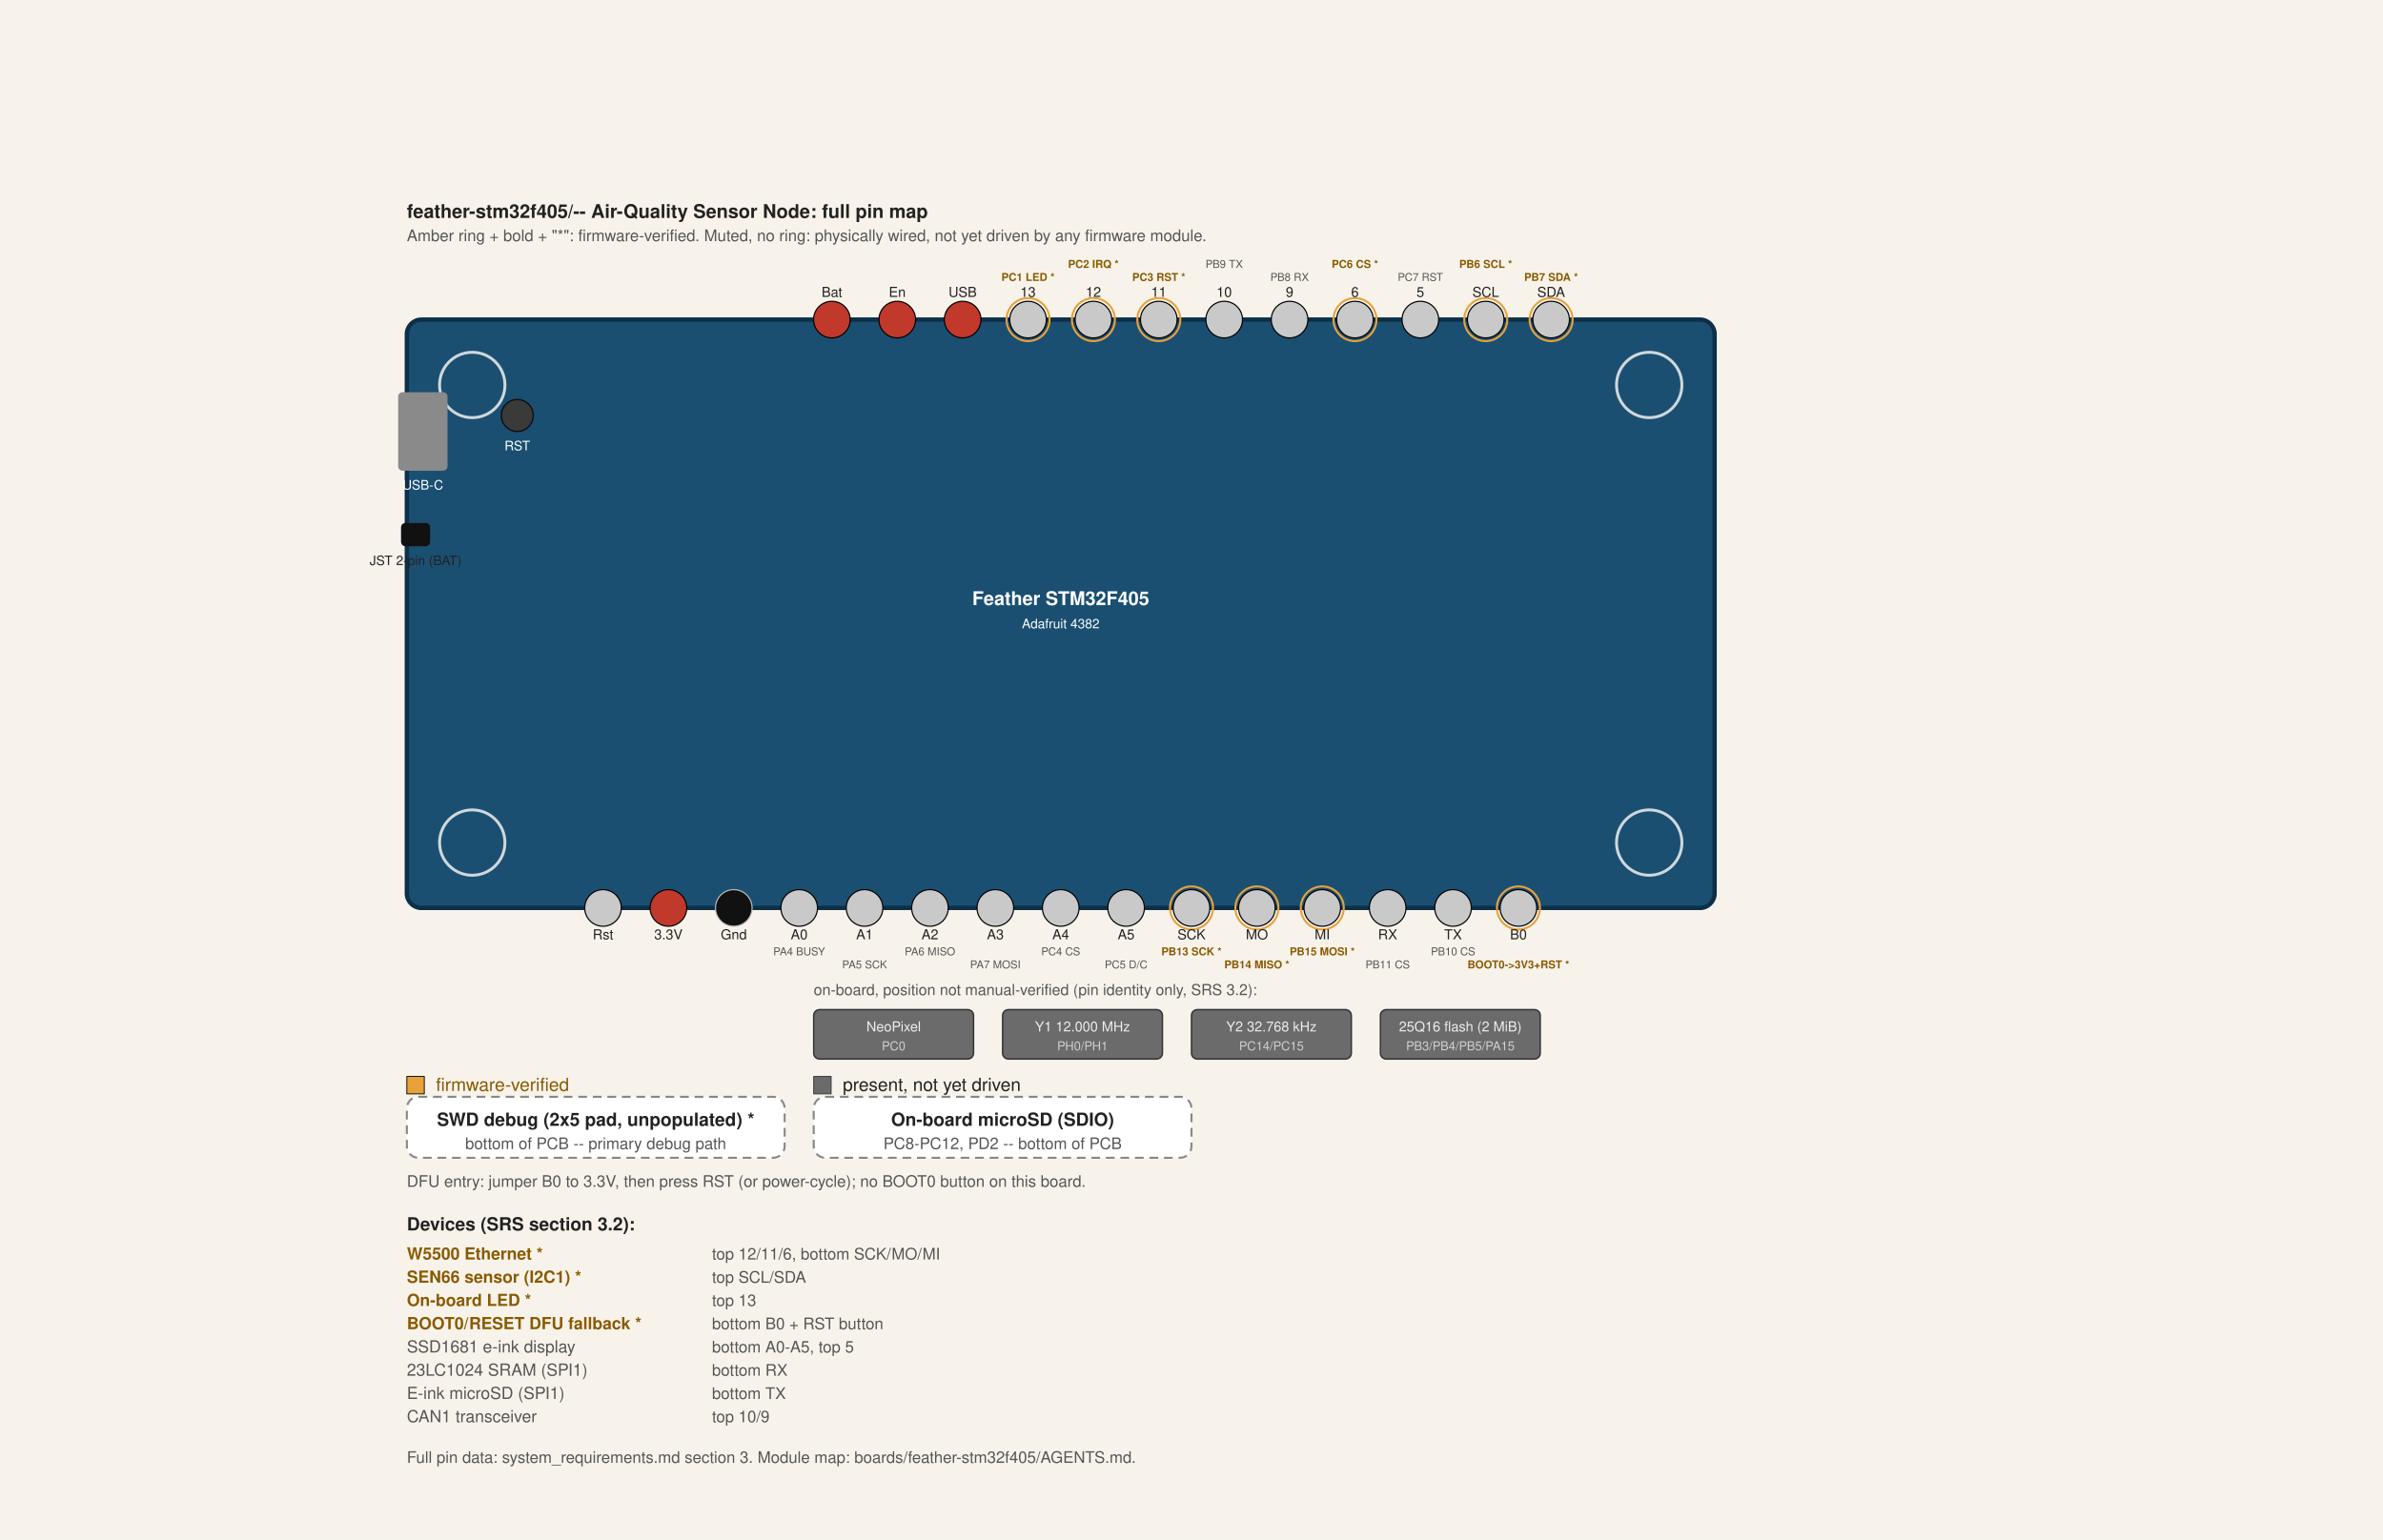
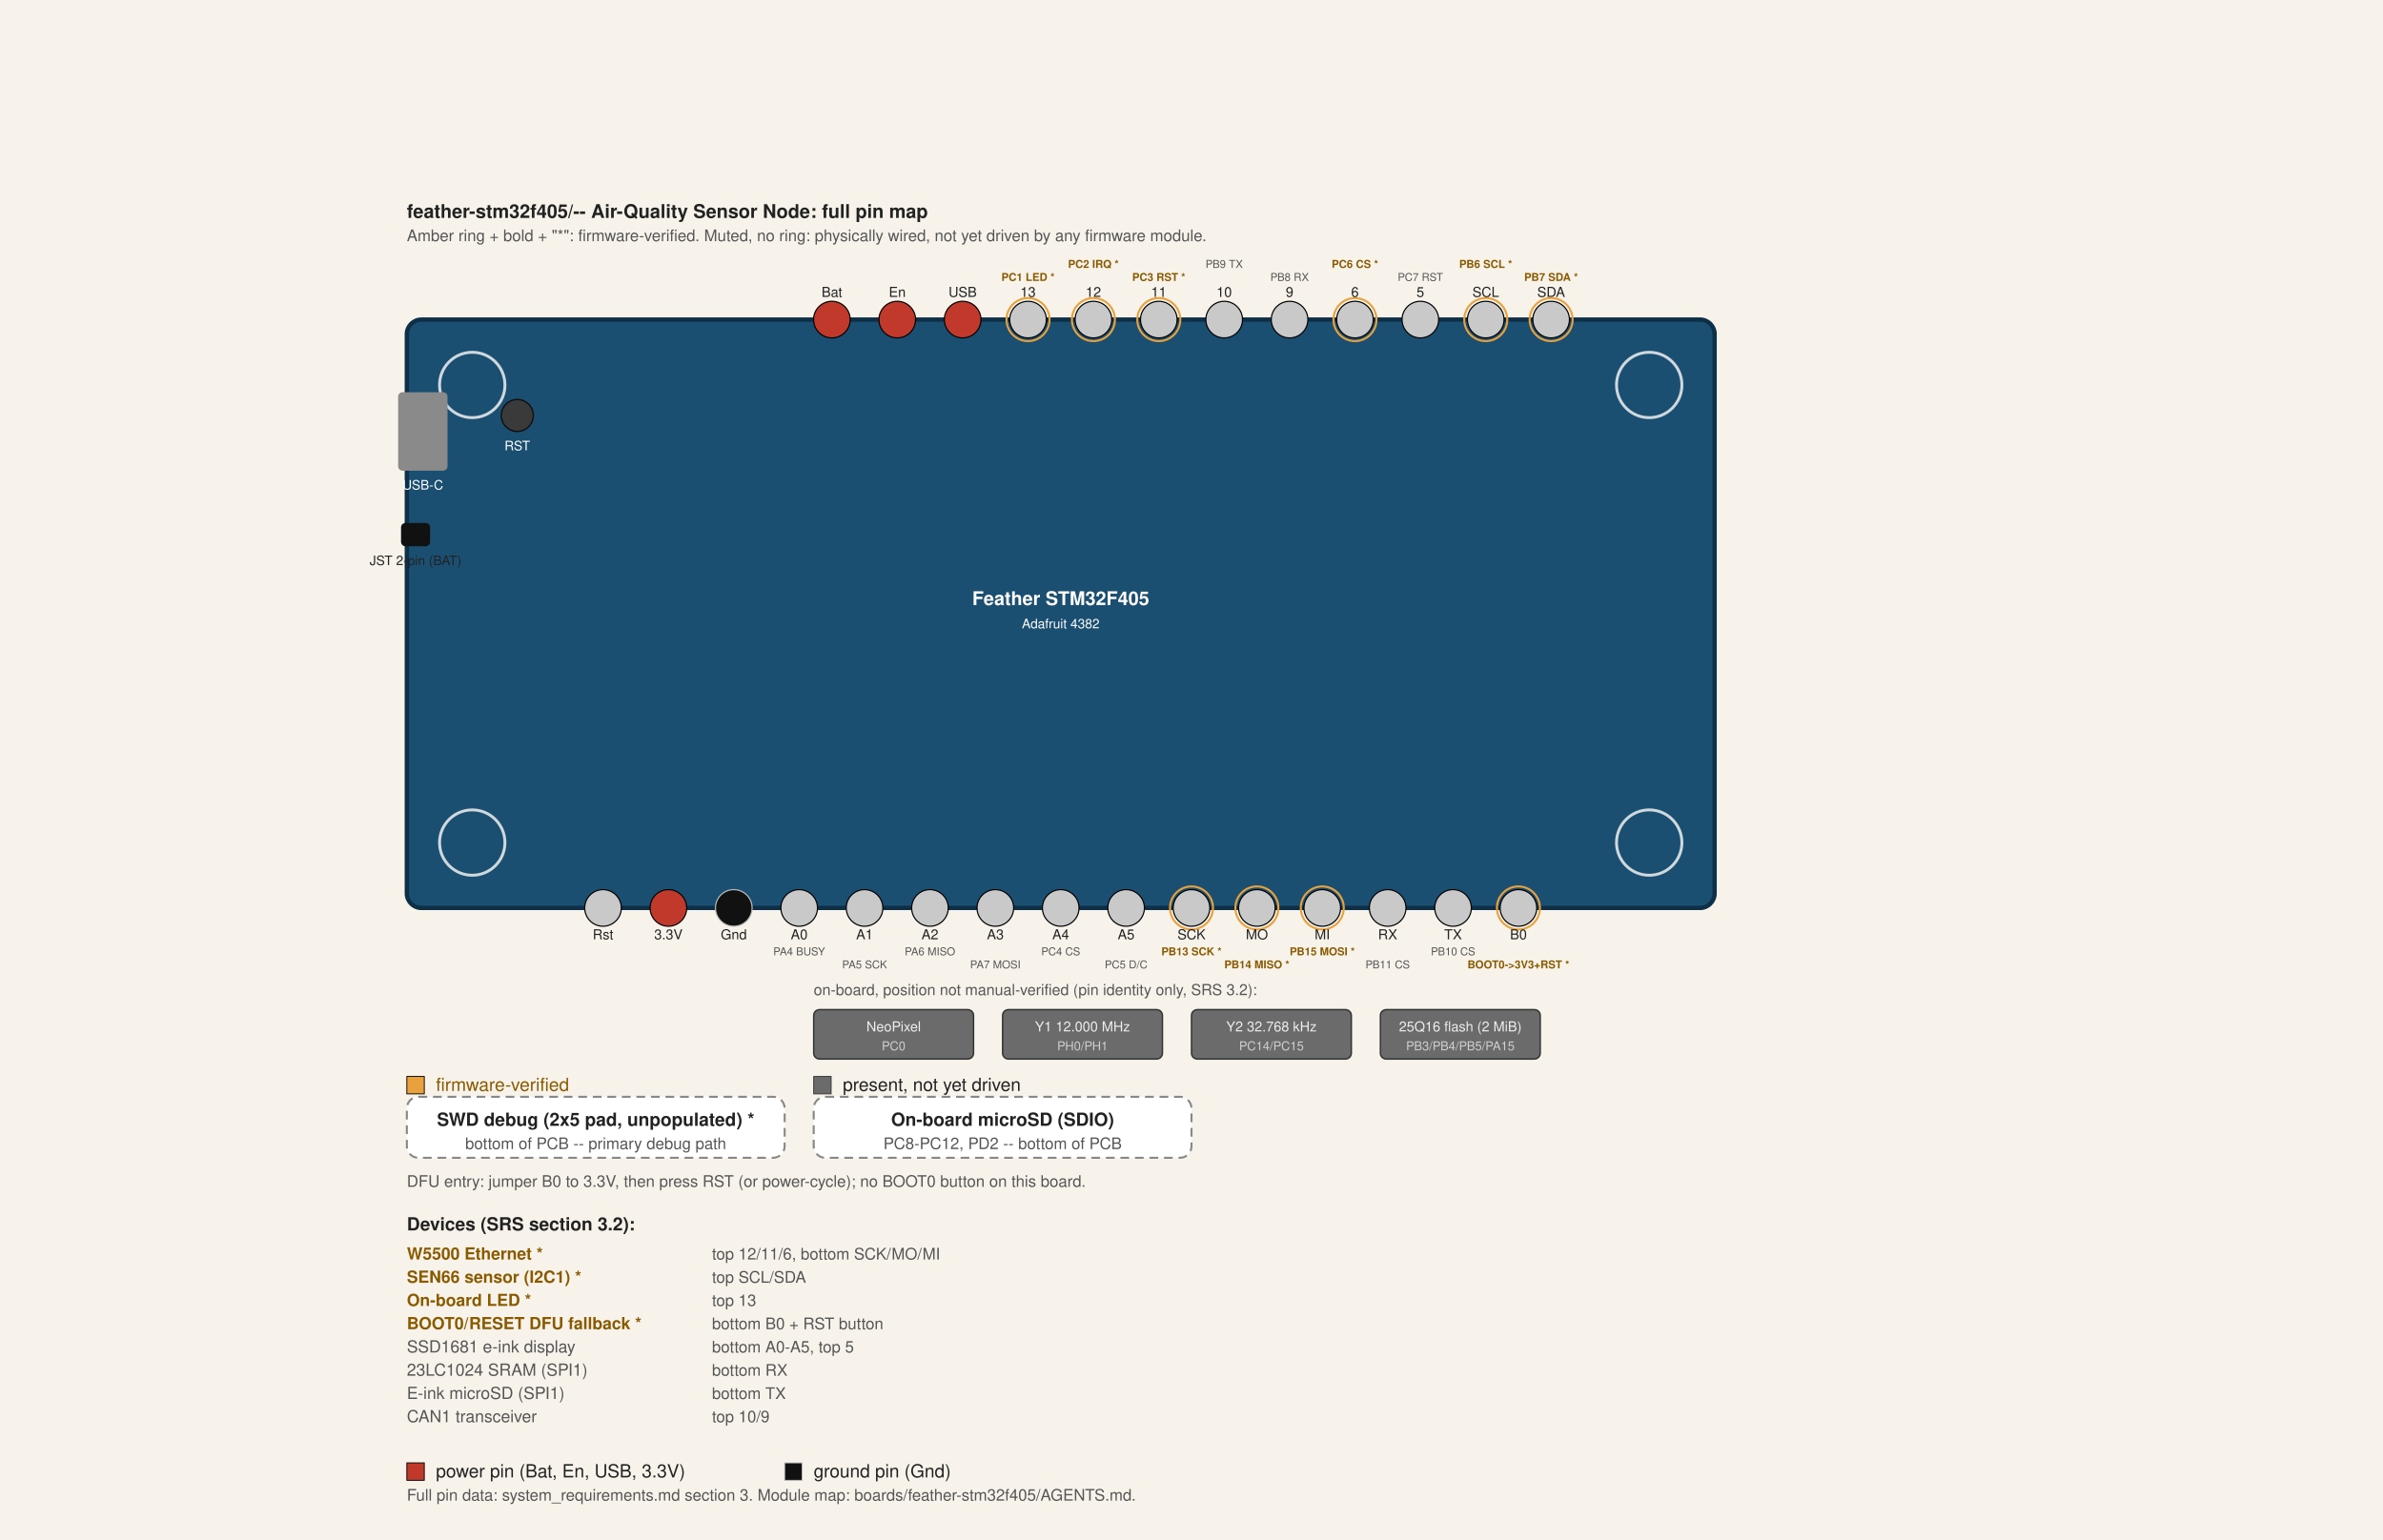
<svg xmlns="http://www.w3.org/2000/svg" viewBox="0 0 1640 1060" font-family="Helvetica, Arial, sans-serif">
  <rect x="0" y="0" width="1640" height="1060" fill="#f7f3eb" />
  <rect x="280" y="220" width="900" height="405" rx="10" fill="#1B4F72" stroke="#0d2f47" stroke-width="3" />
  <circle cx="325.0" cy="265.0" r="22.5" fill="none" stroke="#cfd8dc" stroke-width="2" />
  <circle cx="325.0" cy="580.0" r="22.5" fill="none" stroke="#cfd8dc" stroke-width="2" />
  <circle cx="1135.0" cy="265.0" r="22.5" fill="none" stroke="#cfd8dc" stroke-width="2" />
  <circle cx="1135.0" cy="580.0" r="22.5" fill="none" stroke="#cfd8dc" stroke-width="2" />
  <text x="730" y="416.5" font-size="13" fill="#ffffff" text-anchor="middle" font-weight="bold">Feather STM32F405</text>
  <text x="730" y="432.5" font-size="9" fill="#ffffff" text-anchor="middle">Adafruit 4382</text>
  <circle cx="572.5" cy="220" r="12.6" fill="#c0392b" stroke="#000" stroke-width="0.8" />
  <text x="572.5" y="204.4" font-size="9.5" fill="#222222" text-anchor="middle">Bat</text>
  <circle cx="617.5" cy="220" r="12.6" fill="#c0392b" stroke="#000" stroke-width="0.8" />
  <text x="617.5" y="204.4" font-size="9.5" fill="#222222" text-anchor="middle">En</text>
  <circle cx="662.5" cy="220" r="12.6" fill="#c0392b" stroke="#000" stroke-width="0.8" />
  <text x="662.5" y="204.4" font-size="9.5" fill="#222222" text-anchor="middle">USB</text>
  <circle cx="707.5" cy="220" r="12.6" fill="#c9c9c9" stroke="#000" stroke-width="0.8" />
  <circle cx="707.5" cy="220" r="14.8" fill="none" stroke="#e8a13d" stroke-width="1.4" />
  <text x="707.5" y="204.4" font-size="9.5" fill="#222222" text-anchor="middle">13</text>
  <text x="707.5" y="193.4" font-size="7.5" fill="#8a5a00" font-weight="bold" text-anchor="middle">PC1 LED *</text>
  <circle cx="752.5" cy="220" r="12.6" fill="#c9c9c9" stroke="#000" stroke-width="0.8" />
  <circle cx="752.5" cy="220" r="14.8" fill="none" stroke="#e8a13d" stroke-width="1.4" />
  <text x="752.5" y="204.4" font-size="9.5" fill="#222222" text-anchor="middle">12</text>
  <text x="752.5" y="184.4" font-size="7.5" fill="#8a5a00" font-weight="bold" text-anchor="middle">PC2 IRQ *</text>
  <circle cx="797.5" cy="220" r="12.6" fill="#c9c9c9" stroke="#000" stroke-width="0.8" />
  <circle cx="797.5" cy="220" r="14.8" fill="none" stroke="#e8a13d" stroke-width="1.4" />
  <text x="797.5" y="204.4" font-size="9.5" fill="#222222" text-anchor="middle">11</text>
  <text x="797.5" y="193.4" font-size="7.5" fill="#8a5a00" font-weight="bold" text-anchor="middle">PC3 RST *</text>
  <circle cx="842.5" cy="220" r="12.6" fill="#c9c9c9" stroke="#000" stroke-width="0.8" />
  <text x="842.5" y="204.4" font-size="9.5" fill="#222222" text-anchor="middle">10</text>
  <text x="842.5" y="184.4" font-size="7.5" fill="#555555" text-anchor="middle">PB9 TX</text>
  <circle cx="887.5" cy="220" r="12.6" fill="#c9c9c9" stroke="#000" stroke-width="0.8" />
  <text x="887.5" y="204.4" font-size="9.5" fill="#222222" text-anchor="middle">9</text>
  <text x="887.5" y="193.4" font-size="7.5" fill="#555555" text-anchor="middle">PB8 RX</text>
  <circle cx="932.5" cy="220" r="12.6" fill="#c9c9c9" stroke="#000" stroke-width="0.8" />
  <circle cx="932.5" cy="220" r="14.8" fill="none" stroke="#e8a13d" stroke-width="1.4" />
  <text x="932.5" y="204.4" font-size="9.5" fill="#222222" text-anchor="middle">6</text>
  <text x="932.5" y="184.4" font-size="7.5" fill="#8a5a00" font-weight="bold" text-anchor="middle">PC6 CS *</text>
  <circle cx="977.5" cy="220" r="12.6" fill="#c9c9c9" stroke="#000" stroke-width="0.8" />
  <text x="977.5" y="204.4" font-size="9.5" fill="#222222" text-anchor="middle">5</text>
  <text x="977.5" y="193.4" font-size="7.5" fill="#555555" text-anchor="middle">PC7 RST</text>
  <circle cx="1022.5" cy="220" r="12.6" fill="#c9c9c9" stroke="#000" stroke-width="0.8" />
  <circle cx="1022.5" cy="220" r="14.8" fill="none" stroke="#e8a13d" stroke-width="1.4" />
  <text x="1022.5" y="204.4" font-size="9.5" fill="#222222" text-anchor="middle">SCL</text>
  <text x="1022.5" y="184.4" font-size="7.5" fill="#8a5a00" font-weight="bold" text-anchor="middle">PB6 SCL *</text>
  <circle cx="1067.5" cy="220" r="12.6" fill="#c9c9c9" stroke="#000" stroke-width="0.8" />
  <circle cx="1067.5" cy="220" r="14.8" fill="none" stroke="#e8a13d" stroke-width="1.4" />
  <text x="1067.5" y="204.4" font-size="9.5" fill="#222222" text-anchor="middle">SDA</text>
  <text x="1067.5" y="193.4" font-size="7.5" fill="#8a5a00" font-weight="bold" text-anchor="middle">PB7 SDA *</text>
  <circle cx="415.0" cy="625" r="12.6" fill="#c9c9c9" stroke="#000" stroke-width="0.8" />
  <text x="415.0" y="646.6" font-size="9.5" fill="#222222" text-anchor="middle">Rst</text>
  <circle cx="460.0" cy="625" r="12.6" fill="#c0392b" stroke="#000" stroke-width="0.8" />
  <text x="460.0" y="646.6" font-size="9.5" fill="#222222" text-anchor="middle">3.3V</text>
  <circle cx="505.0" cy="625" r="12.6" fill="#111111" stroke="#bbbbbb" stroke-width="0.8" />
  <text x="505.0" y="646.6" font-size="9.5" fill="#222222" text-anchor="middle">Gnd</text>
  <circle cx="550.0" cy="625" r="12.6" fill="#c9c9c9" stroke="#000" stroke-width="0.8" />
  <text x="550.0" y="646.6" font-size="9.5" fill="#222222" text-anchor="middle">A0</text>
  <text x="550.0" y="657.6" font-size="7.5" fill="#555555" text-anchor="middle">PA4 BUSY</text>
  <circle cx="595.0" cy="625" r="12.6" fill="#c9c9c9" stroke="#000" stroke-width="0.8" />
  <text x="595.0" y="646.6" font-size="9.5" fill="#222222" text-anchor="middle">A1</text>
  <text x="595.0" y="666.6" font-size="7.5" fill="#555555" text-anchor="middle">PA5 SCK</text>
  <circle cx="640.0" cy="625" r="12.6" fill="#c9c9c9" stroke="#000" stroke-width="0.8" />
  <text x="640.0" y="646.6" font-size="9.5" fill="#222222" text-anchor="middle">A2</text>
  <text x="640.0" y="657.6" font-size="7.5" fill="#555555" text-anchor="middle">PA6 MISO</text>
  <circle cx="685.0" cy="625" r="12.6" fill="#c9c9c9" stroke="#000" stroke-width="0.8" />
  <text x="685.0" y="646.6" font-size="9.5" fill="#222222" text-anchor="middle">A3</text>
  <text x="685.0" y="666.6" font-size="7.5" fill="#555555" text-anchor="middle">PA7 MOSI</text>
  <circle cx="730.0" cy="625" r="12.6" fill="#c9c9c9" stroke="#000" stroke-width="0.8" />
  <text x="730.0" y="646.6" font-size="9.5" fill="#222222" text-anchor="middle">A4</text>
  <text x="730.0" y="657.6" font-size="7.5" fill="#555555" text-anchor="middle">PC4 CS</text>
  <circle cx="775.0" cy="625" r="12.6" fill="#c9c9c9" stroke="#000" stroke-width="0.8" />
  <text x="775.0" y="646.6" font-size="9.5" fill="#222222" text-anchor="middle">A5</text>
  <text x="775.0" y="666.6" font-size="7.5" fill="#555555" text-anchor="middle">PC5 D/C</text>
  <circle cx="820.0" cy="625" r="12.6" fill="#c9c9c9" stroke="#000" stroke-width="0.8" />
  <circle cx="820.0" cy="625" r="14.8" fill="none" stroke="#e8a13d" stroke-width="1.4" />
  <text x="820.0" y="646.6" font-size="9.5" fill="#222222" text-anchor="middle">SCK</text>
  <text x="820.0" y="657.6" font-size="7.5" fill="#8a5a00" font-weight="bold" text-anchor="middle">PB13 SCK *</text>
  <circle cx="865.0" cy="625" r="12.6" fill="#c9c9c9" stroke="#000" stroke-width="0.8" />
  <circle cx="865.0" cy="625" r="14.8" fill="none" stroke="#e8a13d" stroke-width="1.4" />
  <text x="865.0" y="646.6" font-size="9.5" fill="#222222" text-anchor="middle">MO</text>
  <text x="865.0" y="666.6" font-size="7.5" fill="#8a5a00" font-weight="bold" text-anchor="middle">PB14 MISO *</text>
  <circle cx="910.0" cy="625" r="12.6" fill="#c9c9c9" stroke="#000" stroke-width="0.8" />
  <circle cx="910.0" cy="625" r="14.8" fill="none" stroke="#e8a13d" stroke-width="1.4" />
  <text x="910.0" y="646.6" font-size="9.5" fill="#222222" text-anchor="middle">MI</text>
  <text x="910.0" y="657.6" font-size="7.5" fill="#8a5a00" font-weight="bold" text-anchor="middle">PB15 MOSI *</text>
  <circle cx="955.0" cy="625" r="12.6" fill="#c9c9c9" stroke="#000" stroke-width="0.8" />
  <text x="955.0" y="646.6" font-size="9.5" fill="#222222" text-anchor="middle">RX</text>
  <text x="955.0" y="666.6" font-size="7.5" fill="#555555" text-anchor="middle">PB11 CS</text>
  <circle cx="1000.0" cy="625" r="12.6" fill="#c9c9c9" stroke="#000" stroke-width="0.8" />
  <text x="1000.0" y="646.6" font-size="9.5" fill="#222222" text-anchor="middle">TX</text>
  <text x="1000.0" y="657.6" font-size="7.5" fill="#555555" text-anchor="middle">PB10 CS</text>
  <circle cx="1045.0" cy="625" r="12.6" fill="#c9c9c9" stroke="#000" stroke-width="0.8" />
  <circle cx="1045.0" cy="625" r="14.8" fill="none" stroke="#e8a13d" stroke-width="1.4" />
  <text x="1045.0" y="646.6" font-size="9.5" fill="#222222" text-anchor="middle">B0</text>
  <text x="1045.0" y="666.6" font-size="7.5" fill="#8a5a00" font-weight="bold" text-anchor="middle">BOOT0-&gt;3V3+RST *</text>
  <rect x="274" y="270" width="34" height="54" rx="3" fill="#8a8a8a" />
  <text x="291.0" y="337" font-size="9" fill="#ffffff" text-anchor="middle">USB-C</text>
  <rect x="276" y="360" width="20" height="16" rx="3" fill="#111111" />
  <text x="286.0" y="389" font-size="9" fill="#222222" text-anchor="middle">JST 2-pin (BAT)</text>
  <circle cx="356" cy="286" r="11" fill="#3a3a3a" stroke="#111" />
  <text x="356" y="310" font-size="9" fill="#ffffff" text-anchor="middle">RST</text>
  <text x="280" y="150" font-size="13" fill="#222222" font-weight="bold">feather-stm32f405/-- Air-Quality Sensor Node: full pin map</text>
  <text x="280" y="166" font-size="11" fill="#555555">Amber ring + bold + "*": firmware-verified.  Muted, no ring: physically wired, not yet driven by any firmware module.</text>
  <text x="560" y="685" font-size="10.5" fill="#555555">on-board, position not manual-verified (pin identity only, SRS 3.2):</text>
  <rect x="560" y="695" width="110" height="34" rx="4" fill="#6b6b6b" stroke="#333" stroke-width="1" />
  <text x="615" y="710" font-size="9.5" fill="#eeeeee" text-anchor="middle">NeoPixel</text>
  <text x="615" y="723" font-size="8.5" fill="#cfcfcf" text-anchor="middle">PC0</text>
  <rect x="690" y="695" width="110" height="34" rx="4" fill="#6b6b6b" stroke="#333" stroke-width="1" />
  <text x="745" y="710" font-size="9.5" fill="#eeeeee" text-anchor="middle">Y1 12.000 MHz</text>
  <text x="745" y="723" font-size="8.5" fill="#cfcfcf" text-anchor="middle">PH0/PH1</text>
  <rect x="820" y="695" width="110" height="34" rx="4" fill="#6b6b6b" stroke="#333" stroke-width="1" />
  <text x="875" y="710" font-size="9.5" fill="#eeeeee" text-anchor="middle">Y2 32.768 kHz</text>
  <text x="875" y="723" font-size="8.5" fill="#cfcfcf" text-anchor="middle">PC14/PC15</text>
  <rect x="950" y="695" width="110" height="34" rx="4" fill="#6b6b6b" stroke="#333" stroke-width="1" />
  <text x="1005" y="710" font-size="9.5" fill="#eeeeee" text-anchor="middle">25Q16 flash (2 MiB)</text>
  <text x="1005" y="723" font-size="8.5" fill="#cfcfcf" text-anchor="middle">PB3/PB4/PB5/PA15</text>
  <rect x="280" y="741" width="12" height="12" fill="#e8a13d" stroke="#000" stroke-width="0.6" />
  <text x="300" y="751" font-size="12.5" fill="#8a5a00">firmware-verified</text>
  <rect x="280" y="755" width="260" height="42" rx="8" fill="#ffffff" stroke="#888888" stroke-width="1.4" stroke-dasharray="6 4" />
  <text x="410.0" y="775" font-size="12.5" fill="#222222" font-weight="bold" text-anchor="middle">SWD debug (2x5 pad, unpopulated) *</text>
  <text x="410.0" y="791" font-size="11" fill="#555555" text-anchor="middle">bottom of PCB -- primary debug path</text>
  <rect x="560" y="741" width="12" height="12" fill="#6b6b6b" stroke="#333" stroke-width="0.6" />
  <text x="580" y="751" font-size="12.5" fill="#222222">present, not yet driven</text>
  <rect x="560" y="755" width="260" height="42" rx="8" fill="#ffffff" stroke="#888888" stroke-width="1.4" stroke-dasharray="6 4" />
  <text x="690.0" y="775" font-size="12.5" fill="#222222" font-weight="bold" text-anchor="middle">On-board microSD (SDIO)</text>
  <text x="690.0" y="791" font-size="11" fill="#555555" text-anchor="middle">PC8-PC12, PD2 -- bottom of PCB</text>
  <text x="280" y="817" font-size="11" fill="#555555">DFU entry: jumper B0 to 3.3V, then press RST (or power-cycle); no BOOT0 button on this board.</text>
  <text x="280" y="847" font-size="12.5" fill="#222222" font-weight="bold">Devices (SRS section 3.2):</text>
  <text x="280" y="867" font-size="11.5" fill="#8a5a00" font-weight="bold">W5500 Ethernet *</text>
  <text x="490" y="867" font-size="11" fill="#555555">top 12/11/6, bottom SCK/MO/MI</text>
  <text x="280" y="883" font-size="11.5" fill="#8a5a00" font-weight="bold">SEN66 sensor (I2C1) *</text>
  <text x="490" y="883" font-size="11" fill="#555555">top SCL/SDA</text>
  <text x="280" y="899" font-size="11.5" fill="#8a5a00" font-weight="bold">On-board LED *</text>
  <text x="490" y="899" font-size="11" fill="#555555">top 13</text>
  <text x="280" y="915" font-size="11.5" fill="#8a5a00" font-weight="bold">BOOT0/RESET DFU fallback *</text>
  <text x="490" y="915" font-size="11" fill="#555555">bottom B0 + RST button</text>
  <text x="280" y="931" font-size="11.5" fill="#555555">SSD1681 e-ink display</text>
  <text x="490" y="931" font-size="11" fill="#555555">bottom A0-A5, top 5</text>
  <text x="280" y="947" font-size="11.5" fill="#555555">23LC1024 SRAM (SPI1)</text>
  <text x="490" y="947" font-size="11" fill="#555555">bottom RX</text>
  <text x="280" y="963" font-size="11.5" fill="#555555">E-ink microSD (SPI1)</text>
  <text x="490" y="963" font-size="11" fill="#555555">bottom TX</text>
  <text x="280" y="979" font-size="11.5" fill="#555555">CAN1 transceiver</text>
  <text x="490" y="979" font-size="11" fill="#555555">top 10/9</text>
-   <text x="280" y="1007" font-size="11" fill="#555555">Full pin data: system_requirements.md section 3.  Module map: boards/feather-stm32f405/AGENTS.md.</text>
+   <rect x="280" y="1007" width="12" height="12" fill="#c0392b" stroke="#000" stroke-width="0.6" />
+   <text x="300" y="1017" font-size="12.5" fill="#222222">power pin (Bat, En, USB, 3.3V)</text>
+   <rect x="540" y="1007" width="12" height="12" fill="#111111" stroke="#bbbbbb" stroke-width="0.6" />
+   <text x="560" y="1017" font-size="12.5" fill="#222222">ground pin (Gnd)</text>
+   <text x="280" y="1033" font-size="11" fill="#555555">Full pin data: system_requirements.md section 3.  Module map: boards/feather-stm32f405/AGENTS.md.</text>
</svg>
